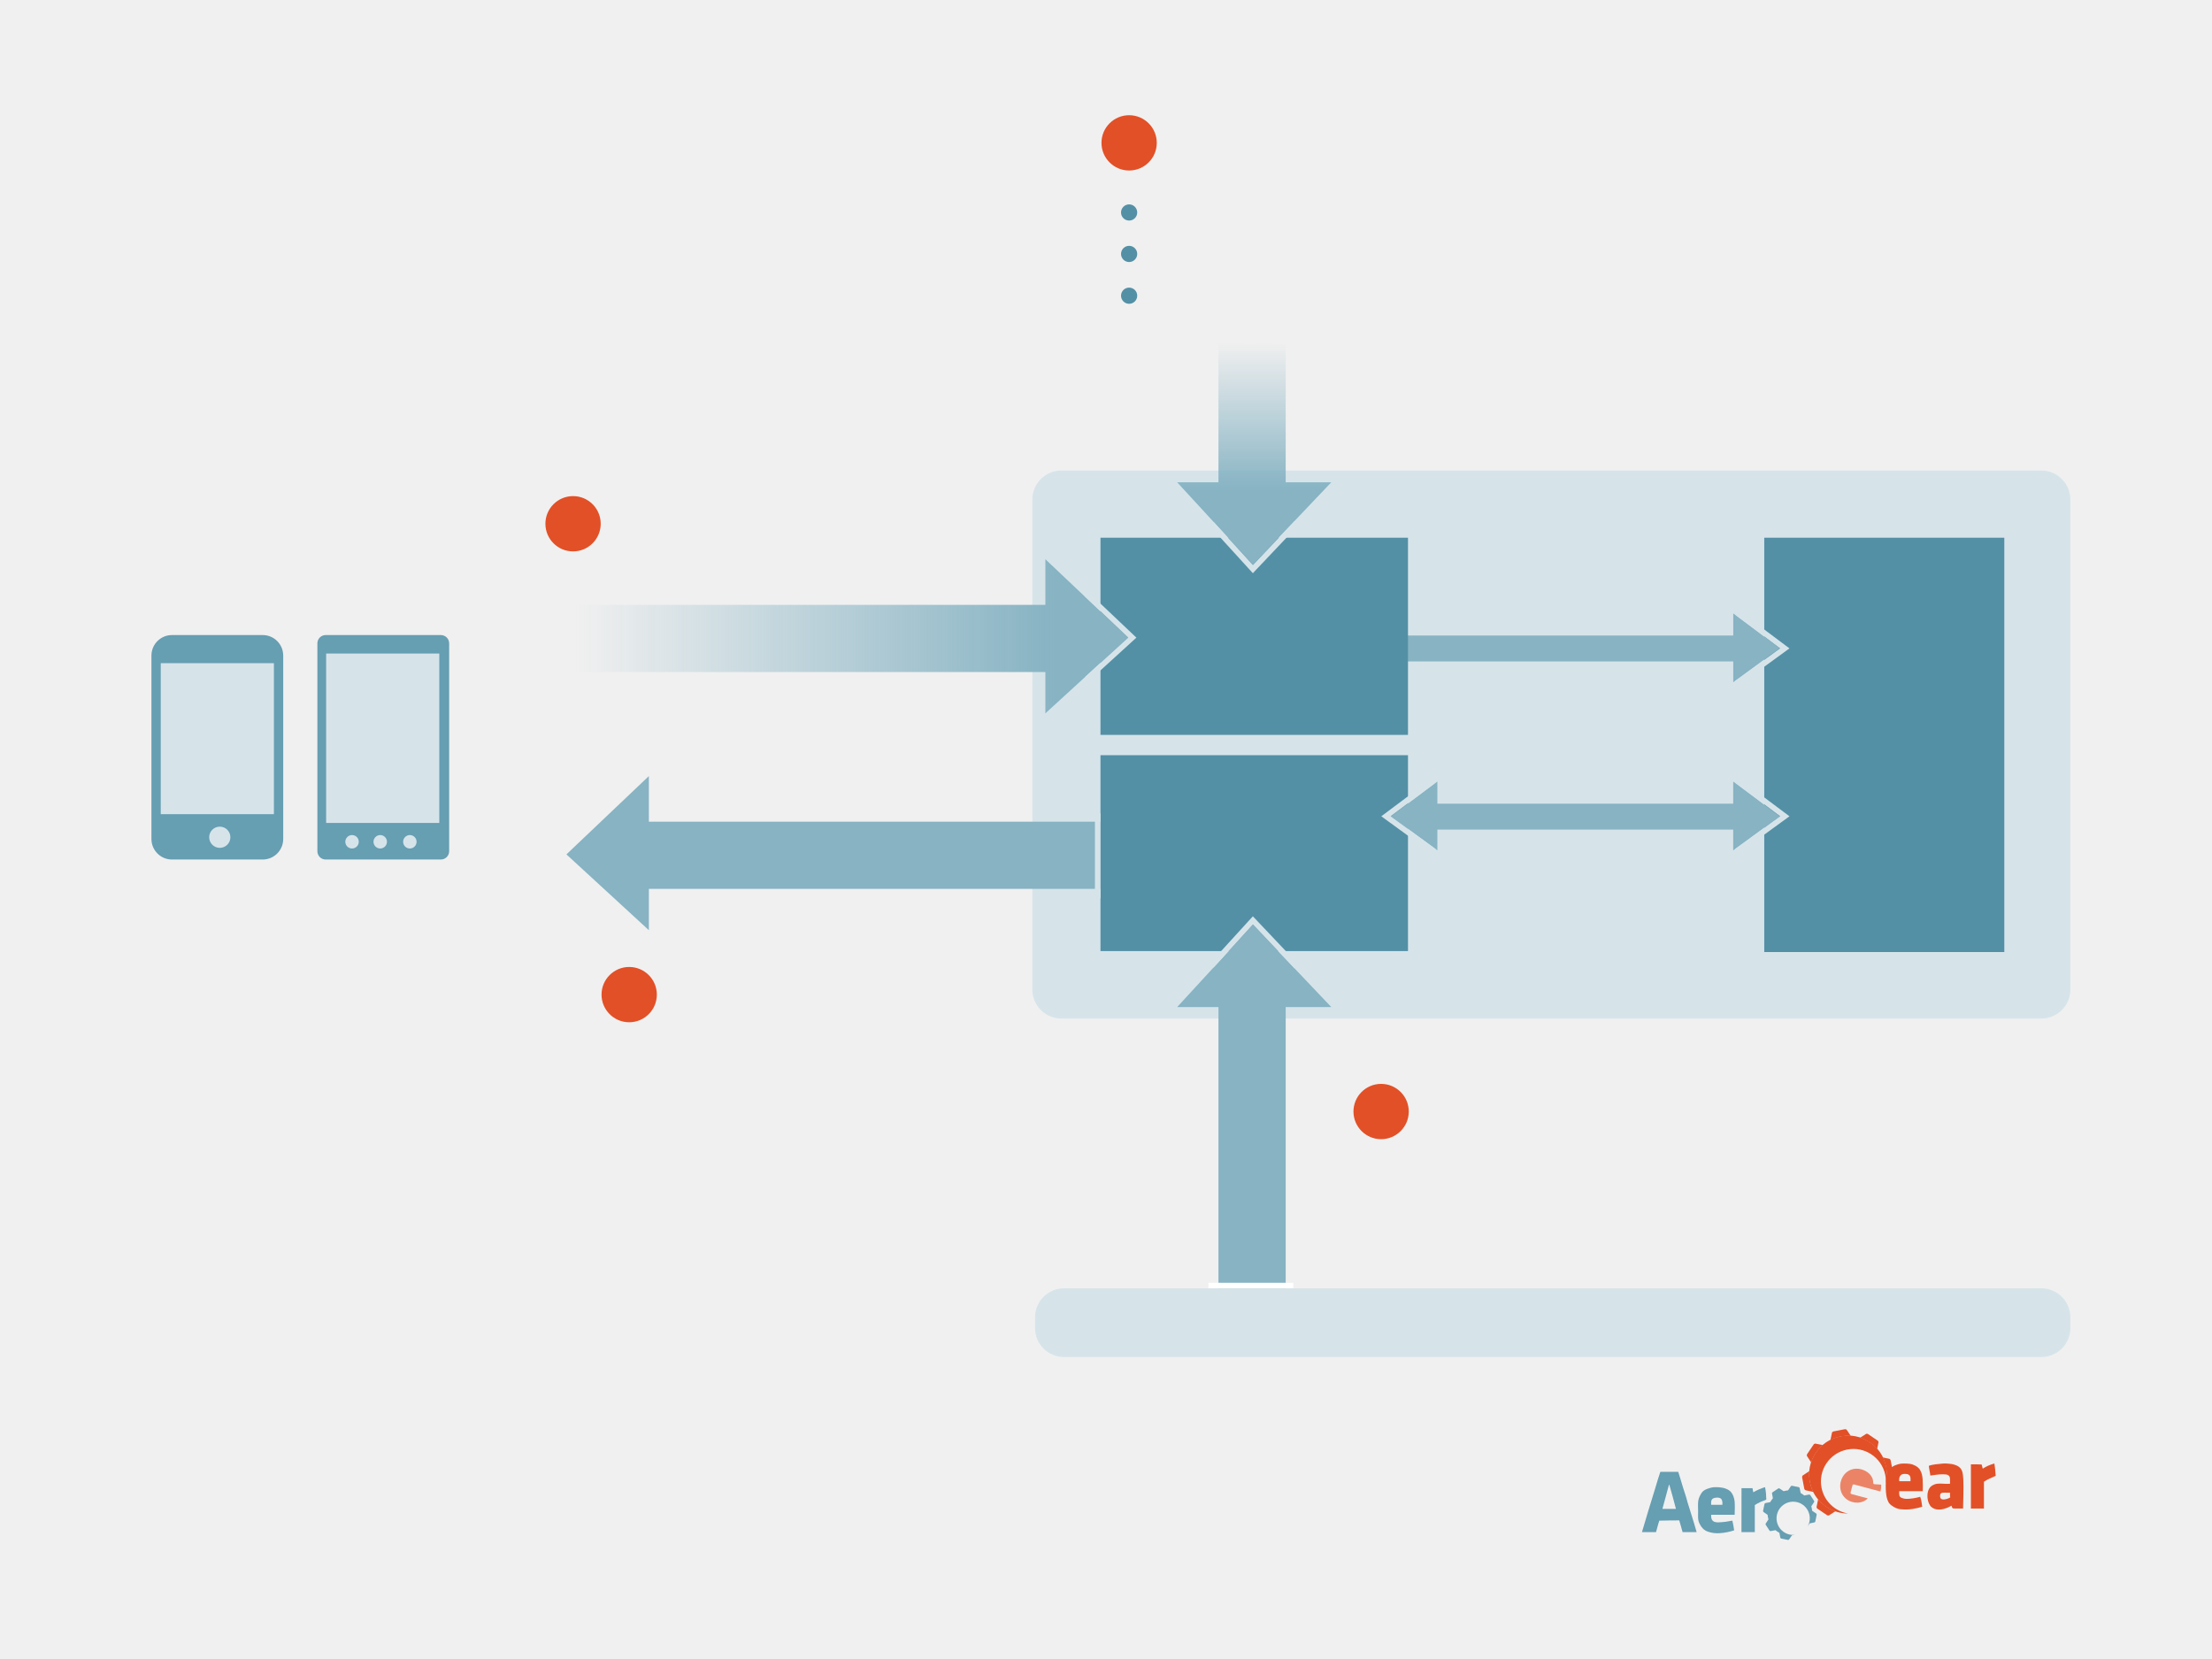
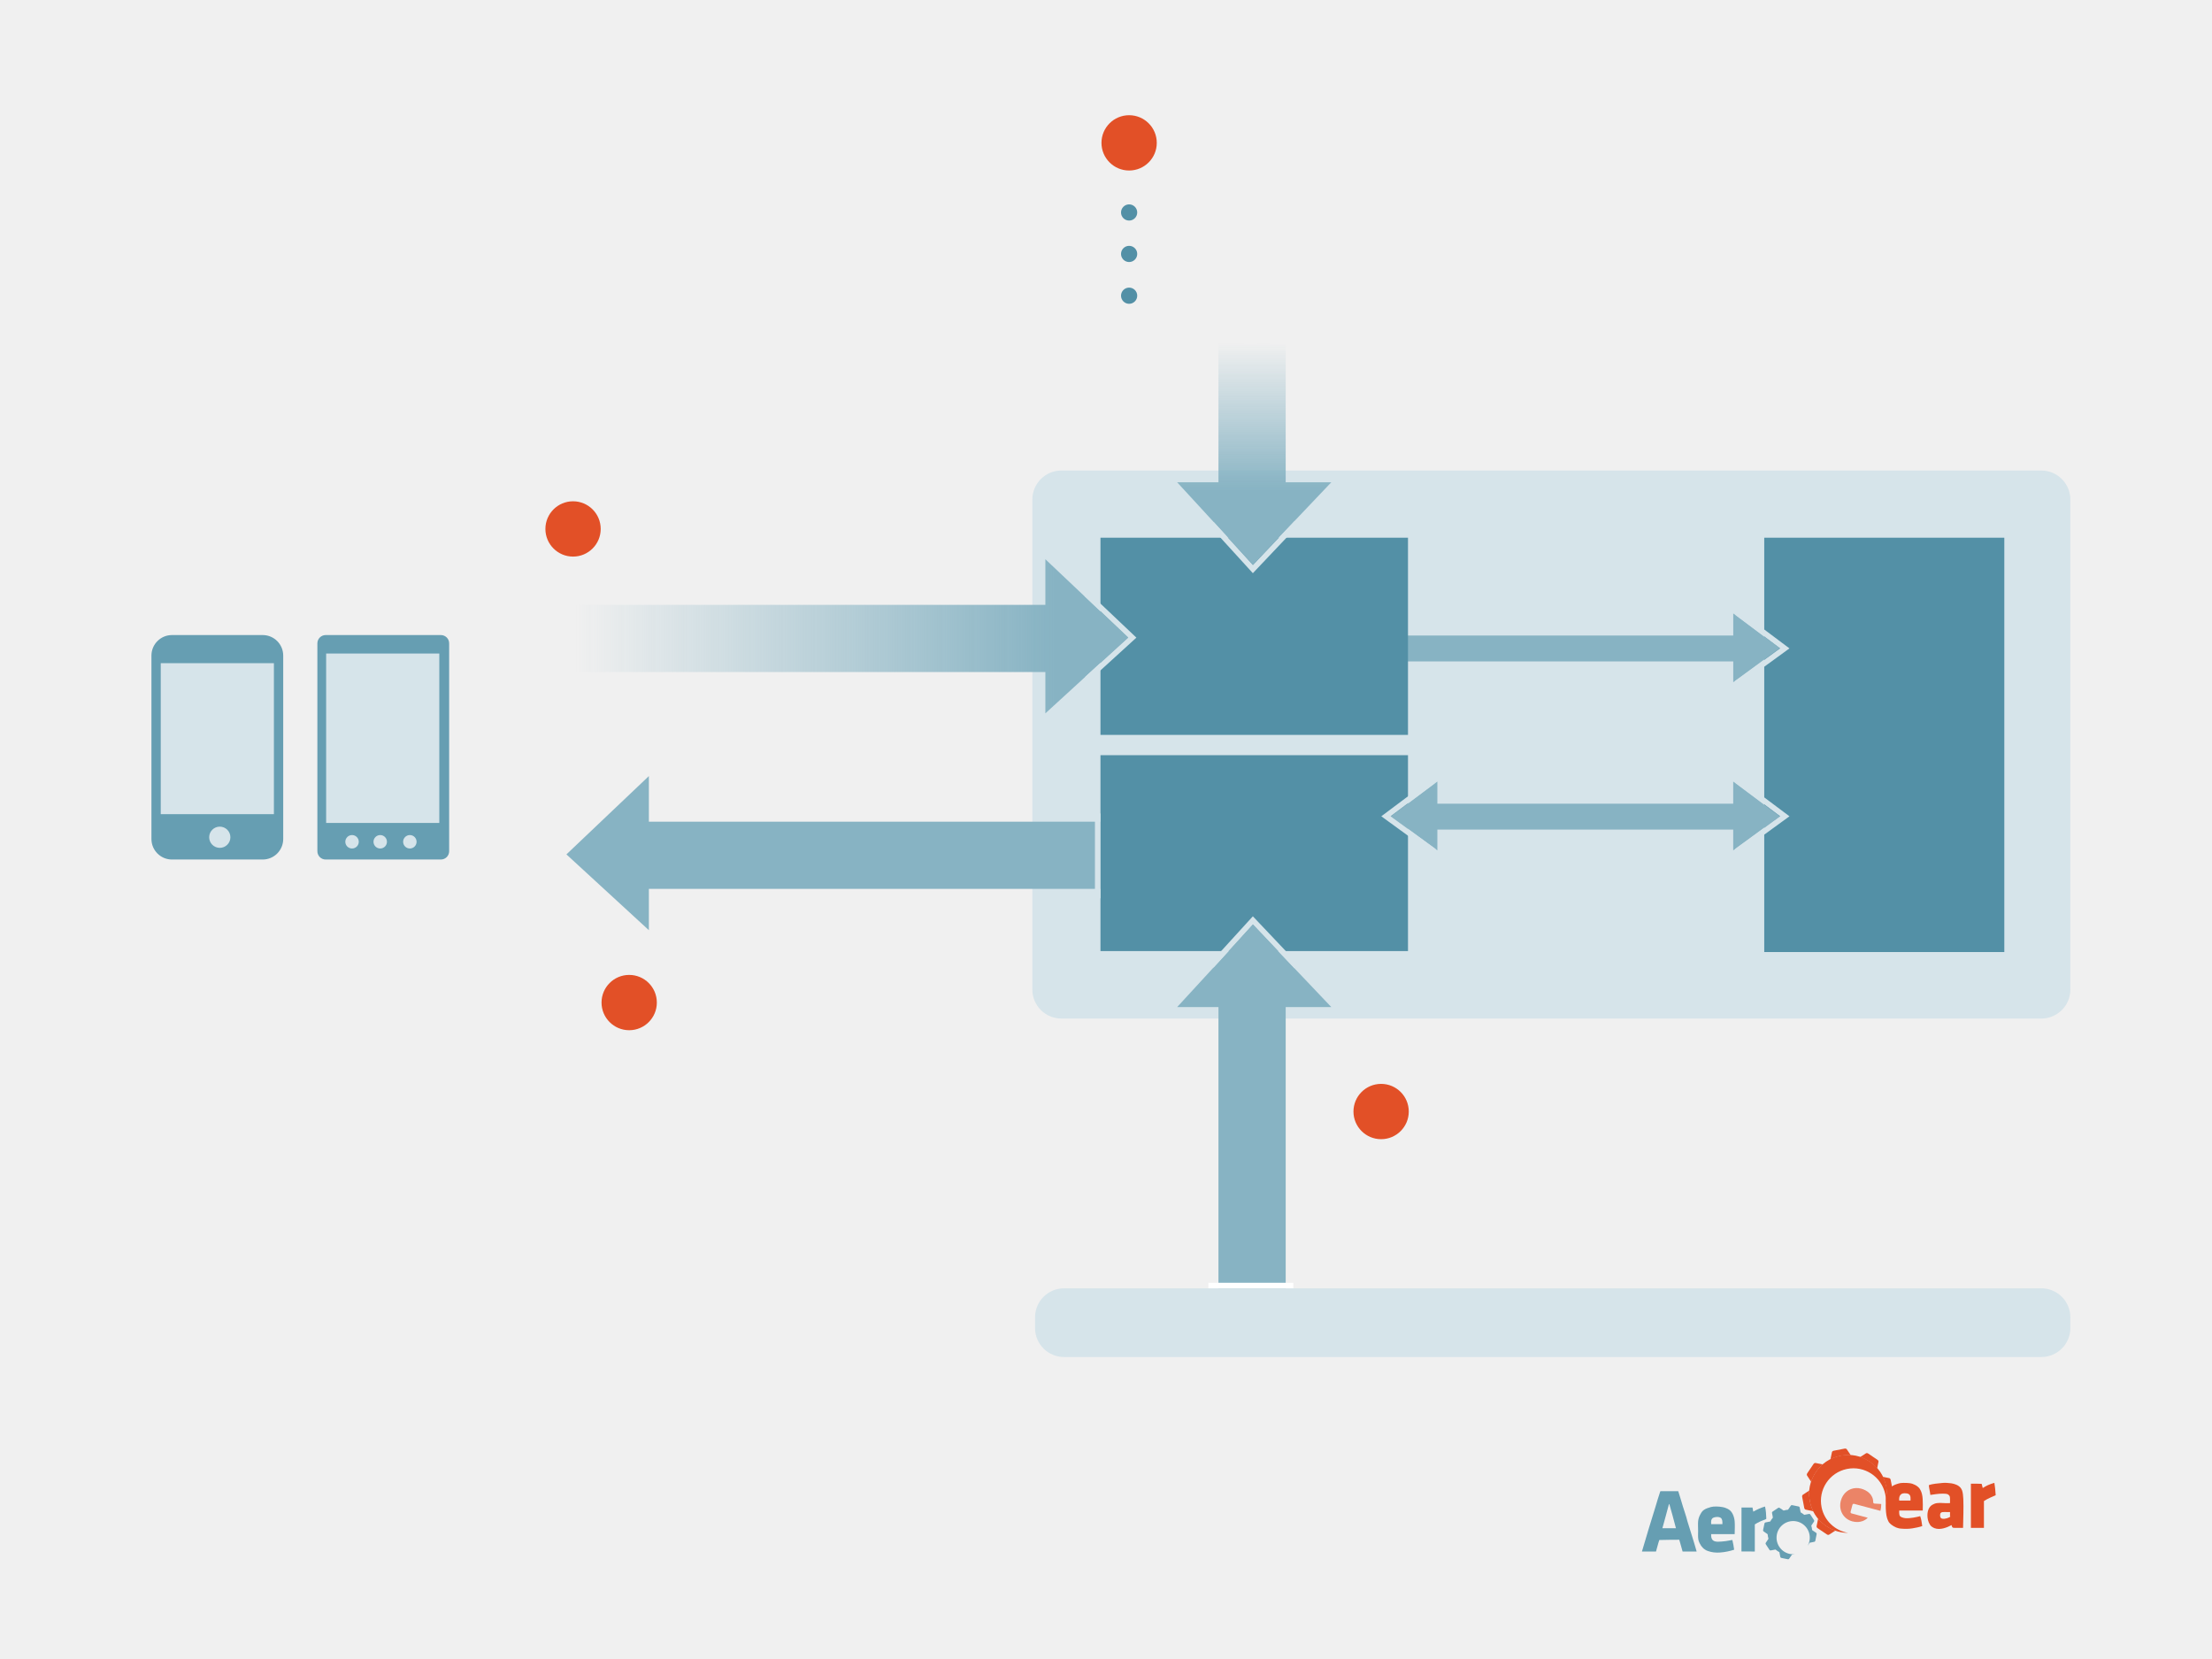
<svg xmlns="http://www.w3.org/2000/svg" xmlns:xlink="http://www.w3.org/1999/xlink" width="800" height="600" id="svg2" version="1.1">
  <defs id="defs4">
    <linearGradient id="linearGradient4380">
      <stop style="stop-color:#87b3c3;stop-opacity:1;" offset="0" id="stop4382" />
      <stop style="stop-color:#87b3c3;stop-opacity:0;" offset="1" id="stop4384" />
    </linearGradient>
    <linearGradient id="linearGradient4372">
      <stop style="stop-color:#87b3c3;stop-opacity:1;" offset="0" id="stop4374" />
      <stop style="stop-color:#87b3c3;stop-opacity:0;" offset="1" id="stop4376" />
    </linearGradient>
    <linearGradient xlink:href="#linearGradient4372" id="linearGradient4378" x1="425.855" y1="663.061" x2="425.855" y2="609.289" gradientUnits="userSpaceOnUse" gradientTransform="translate(31.62905,-33)" />
    <linearGradient xlink:href="#linearGradient4380" id="linearGradient4386" x1="361.348" y1="720.468" x2="188.117" y2="720.468" gradientUnits="userSpaceOnUse" gradientTransform="translate(20,-33.98046)" />
  </defs>
  <g id="layer1" transform="translate(0,-452.3622)">
    <rect style="fill:#d6e4ea;fill-opacity:1;stroke:none" id="rect2993" width="375.409" height="198.198" x="373.362" y="622.538" ry="10.5" rx="10.5" />
    <path style="fill:#5390a6;fill-opacity:1;stroke:none" d="m 638.063,646.831 0,149.852 86.824,0 0,-149.852 z" id="path4419" />
    <rect y="682.039" x="54.77" height="81.181" width="47.659" id="rect3763" style="fill:#669eb2;fill-opacity:1;stroke:none" rx="7.425" ry="7.425" />
    <rect style="fill:#669eb2;fill-opacity:1;stroke:none" id="rect3765" width="47.659" height="81.181" x="114.785" y="682.039" rx="3" ry="3" />
    <flowRoot transform="matrix(0.3751451,0,0,0.375072,-2.800706,720.1832)" style="font-size:31.991px;font-style:normal;font-variant:normal;font-weight:normal;font-stretch:normal;text-align:center;line-height:125%;letter-spacing:0px;word-spacing:0px;text-anchor:middle;fill:#505050;fill-opacity:1;stroke:none;font-family:Open Sans;-inkscape-font-specification:Open Sans" id="flowRoot3767" xml:space="preserve">
      <flowRegion id="flowRegion3769">
        <rect style="font-size:31.991px;font-style:normal;font-variant:normal;font-weight:normal;font-stretch:normal;text-align:center;text-anchor:middle;fill:#505050;fill-opacity:1;font-family:Open Sans;-inkscape-font-specification:Open Sans" y="151.362" x="76" height="124.606" width="203.986" id="rect3771" />
      </flowRegion>
      <flowPara id="flowPara3773">AeroGear</flowPara>
      <flowPara id="flowPara3791">iOS</flowPara>
    </flowRoot>
    <flowRoot xml:space="preserve" id="flowRoot3775" style="font-size:31.991px;font-style:normal;font-variant:normal;font-weight:normal;font-stretch:normal;text-align:center;line-height:125%;letter-spacing:0px;word-spacing:0px;text-anchor:middle;fill:#505050;fill-opacity:1;stroke:none;font-family:Open Sans;-inkscape-font-specification:Open Sans" transform="matrix(0.3751451,0,0,0.375072,51.41402,720.1832)">
      <flowRegion id="flowRegion3777">
        <rect id="rect3779" width="353.111" height="157.667" x="76" y="151.362" style="font-size:31.991px;font-style:normal;font-variant:normal;font-weight:normal;font-stretch:normal;text-align:center;text-anchor:middle;fill:#505050;fill-opacity:1;font-family:Open Sans;-inkscape-font-specification:Open Sans" />
      </flowRegion>
      <flowPara id="flowPara3781">AeroGear</flowPara>
      <flowPara id="flowPara3793">Android</flowPara>
    </flowRoot>
    <flowRoot transform="matrix(0.3751451,0,0,0.375072,415.4803,537.9902)" style="font-size:40px;font-style:normal;font-variant:normal;font-weight:bold;font-stretch:normal;text-align:end;line-height:125%;letter-spacing:-0.8px;word-spacing:0px;text-anchor:end;fill:#073e52;fill-opacity:1;stroke:none;font-family:Open Sans;-inkscape-font-specification:Open Sans Bold" id="flowRoot3783" xml:space="preserve">
      <flowRegion id="flowRegion3785">
        <rect style="font-style:normal;font-variant:normal;font-weight:bold;font-stretch:normal;text-align:end;letter-spacing:-0.8px;text-anchor:end;fill:#073e52;fill-opacity:1;font-family:Open Sans;-inkscape-font-specification:Open Sans Bold" y="151.362" x="76" height="65.683" width="749.827" id="rect3787" />
      </flowRegion>
      <flowPara id="flowPara3789">AeroGear Unified Push Server</flowPara>
    </flowRoot>
    <flowRoot xml:space="preserve" id="flowRoot3819" style="font-size:40px;font-style:normal;font-variant:normal;font-weight:bold;font-stretch:normal;text-align:center;line-height:125%;letter-spacing:-0.8px;word-spacing:0px;text-anchor:middle;fill:#073e52;fill-opacity:1;stroke:none;font-family:Open Sans;-inkscape-font-specification:Open Sans Bold" transform="matrix(0.3751451,0,0,0.375072,10.19929,532.6832)">
      <flowRegion id="flowRegion3821">
        <rect id="rect3823" width="408.625" height="153.666" x="76" y="151.362" style="font-style:normal;font-variant:normal;font-weight:bold;font-stretch:normal;text-align:center;letter-spacing:-0.8px;text-anchor:middle;fill:#073e52;fill-opacity:1;font-family:Open Sans;-inkscape-font-specification:Open Sans Bold" />
      </flowRegion>
      <flowPara id="flowPara3827">Push Applications on Mobile devices</flowPara>
    </flowRoot>
    <flowRoot xml:space="preserve" id="flowRoot3843" style="font-size:31.991px;font-style:normal;font-variant:normal;font-weight:bold;font-stretch:normal;text-align:center;line-height:125%;letter-spacing:0px;word-spacing:0px;text-anchor:middle;fill:#ffffff;fill-opacity:1;stroke:none;font-family:Open Sans;-inkscape-font-specification:Open Sans Bold" transform="matrix(0.3751451,0,0,0.375072,558.5509,653.2578)">
      <flowRegion id="flowRegion3845">
        <rect id="rect3847" width="504.222" height="115.444" x="76" y="151.362" style="font-size:31.991px;font-style:normal;font-variant:normal;font-weight:bold;font-stretch:normal;text-align:center;text-anchor:middle;fill:#ffffff;fill-opacity:1;font-family:Open Sans;-inkscape-font-specification:Open Sans Bold" />
      </flowRegion>
      <flowPara id="flowPara3849">Storage</flowPara>
    </flowRoot>
-     <path transform="matrix(0.7142857,0,0,0.7142857,75.82417,573.9279)" d="m 198,95 a 14,14 0 1 1 -28,0 14,14 0 1 1 28,0 z" id="path3861" style="fill:#e25027;fill-opacity:1;stroke:none" />
-     <flowRoot xml:space="preserve" id="flowRoot3863" style="font-size:40px;font-style:normal;font-variant:normal;font-weight:bold;font-stretch:normal;text-align:center;line-height:125%;letter-spacing:0px;word-spacing:0px;text-anchor:middle;fill:#ffffff;fill-opacity:1;stroke:none;font-family:Open Sans;-inkscape-font-specification:Open Sans Bold" transform="matrix(0.3751451,0,0,0.375072,122.1685,575.4713)">
-       <flowRegion id="flowRegion3865">
-         <rect id="rect3867" width="302" height="151" x="76" y="151.362" style="font-style:normal;font-variant:normal;font-weight:bold;font-stretch:normal;text-align:center;text-anchor:middle;fill:#ffffff;fill-opacity:1;font-family:Open Sans;-inkscape-font-specification:Open Sans Bold" />
-       </flowRegion>
-       <flowPara id="flowPara3869">2</flowPara>
-     </flowRoot>
+     <g id="g4510" transform="translate(0,1.875)">
+       <path style="fill:#e25027;fill-opacity:1;stroke:none" id="path3861" d="m 198,95 c 0,7.732 -6.268,14 -14,14 -7.732,0 -14,-6.268 -14,-14 0,-7.732 6.268,-14 14,-14 7.732,0 14,6.268 14,14 z" transform="matrix(0.7142857,0,0,0.7142857,75.82417,573.9279)" />
+       <flowRoot transform="matrix(0.3751451,0,0,0.375072,122.1685,575.9713)" style="font-size:37.334px;font-style:normal;font-variant:normal;font-weight:bold;font-stretch:normal;text-align:center;line-height:125%;letter-spacing:0px;word-spacing:0px;text-anchor:middle;fill:#ffffff;fill-opacity:1;stroke:none;font-family:Open Sans;-inkscape-font-specification:Open Sans Bold" id="flowRoot3863" xml:space="preserve">
+         <flowRegion id="flowRegion3865">
+           <rect style="font-size:37.334px;font-style:normal;font-variant:normal;font-weight:bold;font-stretch:normal;text-align:center;text-anchor:middle;fill:#ffffff;fill-opacity:1;font-family:Open Sans;-inkscape-font-specification:Open Sans Bold" y="151.362" x="76" height="151" width="302" id="rect3867" />
+         </flowRegion>
+         <flowPara id="flowPara3869">2</flowPara>
+       </flowRoot>
+     </g>
    <path style="fill:#e25027;fill-opacity:1;stroke:none" id="path3871" d="m 198,95 a 14,14 0 1 1 -28,0 14,14 0 1 1 28,0 z" transform="matrix(0.7142857,0,0,0.7142857,368.0714,786.505)" />
-     <flowRoot transform="matrix(0.3751451,0,0,0.375072,414.342,788.2252)" style="font-size:40px;font-style:normal;font-variant:normal;font-weight:bold;font-stretch:normal;text-align:center;line-height:125%;letter-spacing:0px;word-spacing:0px;text-anchor:middle;fill:#ffffff;fill-opacity:1;stroke:none;font-family:Open Sans;-inkscape-font-specification:Open Sans Bold" id="flowRoot3873" xml:space="preserve">
+     <flowRoot transform="matrix(0.3751451,0,0,0.375072,414.6179,788.6931)" style="font-size:37.334px;font-style:normal;font-variant:normal;font-weight:bold;font-stretch:normal;text-align:center;line-height:125%;letter-spacing:0px;word-spacing:0px;text-anchor:middle;fill:#ffffff;fill-opacity:1;stroke:none;font-family:Open Sans;-inkscape-font-specification:Open Sans Bold" id="flowRoot3873" xml:space="preserve">
      <flowRegion id="flowRegion3875">
-         <rect style="font-style:normal;font-variant:normal;font-weight:bold;font-stretch:normal;text-align:center;text-anchor:middle;fill:#ffffff;fill-opacity:1;font-family:Open Sans;-inkscape-font-specification:Open Sans Bold" y="151.362" x="76" height="151" width="302" id="rect3877" />
+         <rect style="font-size:37.334px;font-style:normal;font-variant:normal;font-weight:bold;font-stretch:normal;text-align:center;text-anchor:middle;fill:#ffffff;fill-opacity:1;font-family:Open Sans;-inkscape-font-specification:Open Sans Bold" y="151.362" x="76" height="151" width="302" id="rect3877" />
      </flowRegion>
      <flowPara id="flowPara3879">3</flowPara>
    </flowRoot>
-     <path transform="matrix(0.7142857,0,0,0.7142857,96.12569,744.2208)" d="m 198,95 a 14,14 0 1 1 -28,0 14,14 0 1 1 28,0 z" id="path3881" style="fill:#e25027;fill-opacity:1;stroke:none" />
-     <flowRoot xml:space="preserve" id="flowRoot3883" style="font-size:40px;font-style:normal;font-variant:normal;font-weight:bold;font-stretch:normal;text-align:center;line-height:125%;letter-spacing:0px;word-spacing:0px;text-anchor:middle;fill:#ffffff;fill-opacity:1;stroke:none;font-family:Open Sans;-inkscape-font-specification:Open Sans Bold" transform="matrix(0.3751451,0,0,0.375072,142.3817,745.9373)">
-       <flowRegion id="flowRegion3885">
-         <rect id="rect3887" width="302" height="151" x="76" y="151.362" style="font-style:normal;font-variant:normal;font-weight:bold;font-stretch:normal;text-align:center;text-anchor:middle;fill:#ffffff;fill-opacity:1;font-family:Open Sans;-inkscape-font-specification:Open Sans Bold" />
-       </flowRegion>
-       <flowPara id="flowPara3889">4</flowPara>
-     </flowRoot>
+     <g id="g4503" transform="translate(0,2.875)">
+       <path style="fill:#e25027;fill-opacity:1;stroke:none" id="path3881" d="m 198,95 c 0,7.732 -6.268,14 -14,14 -7.732,0 -14,-6.268 -14,-14 0,-7.732 6.268,-14 14,-14 7.732,0 14,6.268 14,14 z" transform="matrix(0.7142857,0,0,0.7142857,96.12569,744.2208)" />
+       <flowRoot transform="matrix(0.3751451,0,0,0.375072,141.9246,746.3167)" style="font-size:37.334px;font-style:normal;font-variant:normal;font-weight:bold;font-stretch:normal;text-align:center;line-height:125%;letter-spacing:0px;word-spacing:0px;text-anchor:middle;fill:#ffffff;fill-opacity:1;stroke:none;font-family:Open Sans;-inkscape-font-specification:Open Sans Bold" id="flowRoot3883" xml:space="preserve">
+         <flowRegion id="flowRegion3885">
+           <rect style="font-size:37.334px;font-style:normal;font-variant:normal;font-weight:bold;font-stretch:normal;text-align:center;text-anchor:middle;fill:#ffffff;fill-opacity:1;font-family:Open Sans;-inkscape-font-specification:Open Sans Bold" y="151.362" x="76" height="151" width="302" id="rect3887" />
+         </flowRegion>
+         <flowPara id="flowPara3889">4</flowPara>
+       </flowRoot>
+     </g>
    <g id="g4442" transform="translate(19.28363,-33)">
      <flowRoot transform="matrix(0.3751482,0,0,0.375075,377.39,470.8943)" style="font-size:40px;font-style:normal;font-variant:normal;font-weight:bold;font-stretch:normal;text-align:start;line-height:125%;letter-spacing:-0.8px;word-spacing:0px;text-anchor:start;fill:#073e52;fill-opacity:1;stroke:none;font-family:Open Sans;-inkscape-font-specification:Open Sans Bold" id="flowRoot2985" xml:space="preserve">
        <flowRegion id="flowRegion2987">
          <rect style="font-style:normal;font-variant:normal;font-weight:bold;font-stretch:normal;letter-spacing:-0.8px;fill:#073e52;fill-opacity:1;font-family:Open Sans;-inkscape-font-specification:Open Sans Bold" y="151.362" x="76" height="151" width="302" id="rect2989" />
        </flowRegion>
        <flowPara id="flowPara2991">Administrator</flowPara>
      </flowRoot>
      <path transform="matrix(0.7142857,0,0,0.7142857,257.6502,469.173)" d="m 198,95 c 0,7.732 -6.268,14 -14,14 -7.732,0 -14,-6.268 -14,-14 0,-7.732 6.268,-14 14,-14 7.732,0 14,6.268 14,14 z" id="path3851" style="fill:#e25027;fill-opacity:1;stroke:none" />
-       <flowRoot xml:space="preserve" id="flowRoot3853" style="font-size:40px;font-style:normal;font-variant:normal;font-weight:bold;font-stretch:normal;text-align:center;line-height:125%;letter-spacing:0px;word-spacing:0px;text-anchor:middle;fill:#ffffff;fill-opacity:1;stroke:none;font-family:Open Sans;-inkscape-font-specification:Open Sans Bold" transform="matrix(0.3751451,0,0,0.375072,303.6572,470.8896)">
+       <flowRoot xml:space="preserve" id="flowRoot3853" style="font-size:37.334px;font-style:normal;font-variant:normal;font-weight:bold;font-stretch:normal;text-align:center;line-height:125%;letter-spacing:0px;word-spacing:0px;text-anchor:middle;fill:#ffffff;fill-opacity:1;stroke:none;font-family:Open Sans;-inkscape-font-specification:Open Sans Bold" transform="matrix(0.3751451,0,0,0.375072,303.6572,470.8896)">
        <flowRegion id="flowRegion3855">
-           <rect id="rect3857" width="302" height="151" x="76" y="151.362" style="font-style:normal;font-variant:normal;font-weight:bold;font-stretch:normal;text-align:center;text-anchor:middle;fill:#ffffff;fill-opacity:1;font-family:Open Sans;-inkscape-font-specification:Open Sans Bold" />
+           <rect id="rect3857" width="302" height="151" x="76" y="151.362" style="font-style:normal;font-variant:normal;font-weight:bold;font-stretch:normal;text-align:center;text-anchor:middle;fill:#ffffff;fill-opacity:1;font-family:Open Sans;-inkscape-font-specification:Open Sans Bold;font-size:37.334px" />
        </flowRegion>
        <flowPara id="flowPara3859">1</flowPara>
      </flowRoot>
      <flowRoot transform="matrix(0.3751451,0,0,0.375072,371.914,496.9851)" style="font-size:31.991px;font-style:normal;font-variant:normal;font-weight:normal;font-stretch:normal;text-align:center;line-height:125%;letter-spacing:0px;word-spacing:0px;text-anchor:middle;fill:#505050;fill-opacity:1;stroke:none;font-family:Open Sans;-inkscape-font-specification:Open Sans" id="flowRoot3891" xml:space="preserve">
        <flowRegion id="flowRegion3893">
          <rect style="font-size:31.991px;font-style:normal;font-variant:normal;font-weight:normal;font-stretch:normal;text-align:center;text-anchor:middle;fill:#505050;fill-opacity:1;font-family:Open Sans;-inkscape-font-specification:Open Sans" y="151.362" x="76" height="307.408" width="706.81" id="rect3895" />
        </flowRegion>
        <flowPara style="font-size:31.991px;text-align:start;text-anchor:start;fill:#505050;fill-opacity:1" id="flowPara3897">Registers Push Application</flowPara>
        <flowPara id="flowPara3899" style="font-size:31.991px;text-align:start;text-anchor:start;fill:#505050;fill-opacity:1">Adds iOS variant for Push Application</flowPara>
        <flowPara id="flowPara3901" style="font-size:31.991px;text-align:start;text-anchor:start;fill:#505050;fill-opacity:1">Adds Android variant for Push Application</flowPara>
      </flowRoot>
      <path style="fill:#5390a6;fill-opacity:1;stroke:none" id="path3903" d="m 198,95 c 0,7.732 -6.268,14 -14,14 -7.732,0 -14,-6.268 -14,-14 0,-7.732 6.268,-14 14,-14 7.732,0 14,6.268 14,14 z" transform="matrix(0.2092094,0,0,0.2092094,350.5843,542.3308)" />
      <path transform="matrix(0.2092094,0,0,0.2092094,350.5843,557.3256)" d="m 198,95 c 0,7.732 -6.268,14 -14,14 -7.732,0 -14,-6.268 -14,-14 0,-7.732 6.268,-14 14,-14 7.732,0 14,6.268 14,14 z" id="path3905" style="fill:#5390a6;fill-opacity:1;stroke:none" />
      <path style="fill:#5390a6;fill-opacity:1;stroke:none" id="path3907" d="m 198,95 c 0,7.732 -6.268,14 -14,14 -7.732,0 -14,-6.268 -14,-14 0,-7.732 6.268,-14 14,-14 7.732,0 14,6.268 14,14 z" transform="matrix(0.2092094,0,0,0.2092094,350.5843,572.4328)" />
    </g>
    <rect ry="0" rx="0" style="fill:#d6e4ea;fill-opacity:1;stroke:none" id="rect3932" width="40.922" height="54.606" x="58.139" y="692.209" />
    <path style="fill:#d6e4ea;fill-opacity:1;stroke:none" id="path3934" d="m 198,95 a 14,14 0 1 1 -28,0 14,14 0 1 1 28,0 z" transform="matrix(0.2740084,0,0,0.2740084,29.07097,729.1328)" />
    <rect y="688.717" x="117.954" height="61.275" width="40.922" id="rect3936" style="fill:#d6e4ea;fill-opacity:1;stroke:none" rx="0" ry="0" />
    <path transform="matrix(0.1737491,0,0,0.1737491,95.3529,740.2976)" d="m 198,95 a 14,14 0 1 1 -28,0 14,14 0 1 1 28,0 z" id="path3938" style="fill:#d6e4ea;fill-opacity:1;stroke:none" />
    <path style="fill:#d6e4ea;fill-opacity:1;stroke:none" id="path3940" d="m 198,95 a 14,14 0 1 1 -28,0 14,14 0 1 1 28,0 z" transform="matrix(0.1737491,0,0,0.1737491,105.5427,740.2976)" />
    <path transform="matrix(0.1737491,0,0,0.1737491,116.2619,740.2976)" d="m 198,95 a 14,14 0 1 1 -28,0 14,14 0 1 1 28,0 z" id="path3942" style="fill:#d6e4ea;fill-opacity:1;stroke:none" />
    <flowRoot xml:space="preserve" id="flowRoot3946" style="font-size:26.659px;font-style:normal;font-variant:normal;font-weight:normal;font-stretch:normal;text-align:start;line-height:125%;letter-spacing:0px;word-spacing:0px;text-anchor:start;opacity:0.5;fill:#16262c;fill-opacity:1;stroke:none;font-family:Open Sans;-inkscape-font-specification:Open Sans" transform="matrix(0.3751451,0,0,0.375072,496.6772,589.7633)">
      <flowRegion id="flowRegion3948">
        <rect id="rect3950" width="226.49" height="89.832" x="76" y="151.362" style="font-size:26.659px;font-style:normal;font-variant:normal;font-weight:normal;font-stretch:normal;text-align:start;text-anchor:start;fill:#16262c;fill-opacity:1;font-family:Open Sans;-inkscape-font-specification:Open Sans" />
      </flowRegion>
      <flowPara style="font-size:26.659px;text-align:start;text-anchor:start;fill:#16262c;fill-opacity:1" id="flowPara3954">Writes Push App details...</flowPara>
    </flowRoot>
    <flowRoot transform="matrix(0.3751451,0,0,0.375072,493.7872,712.4151)" style="font-size:26.659px;font-style:normal;font-variant:normal;font-weight:normal;font-stretch:normal;text-align:start;line-height:125%;letter-spacing:0px;word-spacing:0px;text-anchor:start;opacity:0.5;fill:#16262c;fill-opacity:1;stroke:none;font-family:Open Sans;-inkscape-font-specification:Open Sans" id="flowRoot3958" xml:space="preserve">
      <flowRegion id="flowRegion3960">
        <rect style="font-size:26.659px;font-style:normal;font-variant:normal;font-weight:normal;font-stretch:normal;text-align:start;text-anchor:start;fill:#16262c;fill-opacity:1;font-family:Open Sans;-inkscape-font-specification:Open Sans" y="151.362" x="76" height="150.104" width="242.99" id="rect3962" />
      </flowRegion>
      <flowPara id="flowPara3964" style="font-size:26.659px;text-align:start;text-anchor:start;fill:#16262c;fill-opacity:1">Queries details for receiving apps...</flowPara>
    </flowRoot>
-     <flowRoot transform="matrix(0.3751451,0,0,0.375072,194.6197,571.6004)" style="font-size:31.991px;font-style:normal;font-variant:normal;font-weight:normal;font-stretch:normal;text-align:start;line-height:125%;letter-spacing:0px;word-spacing:0px;text-anchor:start;fill:#505050;fill-opacity:1;stroke:none;font-family:Open Sans;-inkscape-font-specification:Open Sans" id="flowRoot3966" xml:space="preserve">
+     <flowRoot transform="matrix(0.3751451,0,0,0.375072,197.6197,571.6004)" style="font-size:31.991px;font-style:normal;font-variant:normal;font-weight:normal;font-stretch:normal;text-align:start;line-height:125%;letter-spacing:0px;word-spacing:0px;text-anchor:start;fill:#505050;fill-opacity:1;stroke:none;font-family:Open Sans;-inkscape-font-specification:Open Sans" id="flowRoot3966" xml:space="preserve">
      <flowRegion id="flowRegion3968">
        <rect style="font-size:31.991px;font-style:normal;font-variant:normal;font-weight:normal;font-stretch:normal;text-align:start;text-anchor:start;fill:#505050;fill-opacity:1;font-family:Open Sans;-inkscape-font-specification:Open Sans" y="151.362" x="76" height="83.395" width="383.991" id="rect3970" />
      </flowRegion>
      <flowPara id="flowPara3972" style="font-size:31.991px;text-align:start;text-anchor:start;fill:#505050;fill-opacity:1">Push Apps register themselves using a token</flowPara>
    </flowRoot>
-     <flowRoot xml:space="preserve" id="flowRoot3978" style="font-size:31.991px;font-style:normal;font-variant:normal;font-weight:normal;font-stretch:normal;text-align:start;line-height:125%;letter-spacing:0px;word-spacing:0px;text-anchor:start;fill:#505050;fill-opacity:1;stroke:none;font-family:Open Sans;-inkscape-font-specification:Open Sans" transform="matrix(0.3751451,0,0,0.375072,219.3182,743.1344)">
+     <flowRoot xml:space="preserve" id="flowRoot3978" style="font-size:31.991px;font-style:normal;font-variant:normal;font-weight:normal;font-stretch:normal;text-align:start;line-height:125%;letter-spacing:0px;word-spacing:0px;text-anchor:start;fill:#505050;fill-opacity:1;stroke:none;font-family:Open Sans;-inkscape-font-specification:Open Sans" transform="matrix(0.3751451,0,0,0.375072,218.3182,743.1344)">
      <flowRegion id="flowRegion3980">
        <rect id="rect3982" width="341.955" height="120.643" x="76" y="151.362" style="font-size:31.991px;font-style:normal;font-variant:normal;font-weight:normal;font-stretch:normal;text-align:start;text-anchor:start;fill:#505050;fill-opacity:1;font-family:Open Sans;-inkscape-font-specification:Open Sans" />
      </flowRegion>
      <flowPara style="font-size:31.991px;text-align:start;text-anchor:start;fill:#505050;fill-opacity:1" id="flowPara3984">Deliver message</flowPara>
      <flowPara style="font-size:31.991px;text-align:start;text-anchor:start;fill:#505050;fill-opacity:1" id="flowPara4429">(via PushNetworks)</flowPara>
    </flowRoot>
    <path style="fill:#87b3c3;fill-opacity:1;stroke:none" d="m 506.944,682.214 119.908,0 0,-7.994 16.825,12.578 -16.825,12.302 0,-7.524 -120.339,-10e-6" id="path3986" />
    <flowRoot xml:space="preserve" id="flowRoot3992" style="font-size:40px;font-style:normal;font-variant:normal;font-weight:bold;font-stretch:normal;text-align:start;line-height:125%;letter-spacing:-0.8px;word-spacing:0px;text-anchor:start;fill:#073e52;fill-opacity:1;stroke:none;font-family:Open Sans;-inkscape-font-specification:Open Sans Bold" transform="matrix(0.3751451,0,0,0.375072,415.4803,832.8186)">
      <flowRegion id="flowRegion3994">
        <rect id="rect3996" width="749.827" height="65.683" x="76" y="151.362" style="font-style:normal;font-variant:normal;font-weight:bold;font-stretch:normal;letter-spacing:-0.8px;fill:#073e52;fill-opacity:1;font-family:Open Sans;-inkscape-font-specification:Open Sans Bold" />
      </flowRegion>
      <flowPara id="flowPara3998" style="text-align:end;letter-spacing:-0.8px;text-anchor:end;fill:#073e52;fill-opacity:1">JBoss AS backend server</flowPara>
    </flowRoot>
-     <flowRoot transform="matrix(0.3751451,0,0,0.375072,496.4851,784.6212)" style="font-size:31.991px;font-style:normal;font-variant:normal;font-weight:normal;font-stretch:normal;text-align:center;line-height:125%;letter-spacing:0px;word-spacing:0px;text-anchor:middle;fill:#505050;fill-opacity:1;stroke:none;font-family:Open Sans;-inkscape-font-specification:Open Sans" id="flowRoot4002" xml:space="preserve">
+     <flowRoot transform="matrix(0.3751451,0,0,0.375072,490.0605,782.8141)" style="font-size:31.991px;font-style:normal;font-variant:normal;font-weight:normal;font-stretch:normal;text-align:center;line-height:125%;letter-spacing:0px;word-spacing:0px;text-anchor:middle;fill:#505050;fill-opacity:1;stroke:none;font-family:Open Sans;-inkscape-font-specification:Open Sans" id="flowRoot4002" xml:space="preserve">
      <flowRegion id="flowRegion4004">
-         <rect style="font-size:31.991px;font-style:normal;font-variant:normal;font-weight:normal;font-stretch:normal;text-align:center;text-anchor:middle;fill:#505050;fill-opacity:1;font-family:Open Sans;-inkscape-font-specification:Open Sans" y="151.362" x="76" height="166.101" width="922.727" id="rect4006" />
+         <rect style="font-size:31.991px;font-style:normal;font-variant:normal;font-weight:normal;font-stretch:normal;text-align:center;text-anchor:middle;fill:#505050;fill-opacity:1;font-family:Open Sans;-inkscape-font-specification:Open Sans" y="151.362" x="76" height="164.216" width="353.491" id="rect4006" />
      </flowRegion>
-       <flowPara id="flowPara4012" style="font-size:31.991px;text-align:start;text-anchor:start;fill:#505050;fill-opacity:1">Event on server occurs and</flowPara>
-       <flowPara style="font-size:31.991px;text-align:start;text-anchor:start;fill:#505050;fill-opacity:1" id="flowPara4440">invokes Sender API</flowPara>
+       <flowPara style="font-size:31.991px;text-align:start;text-anchor:start;fill:#505050;fill-opacity:1" id="flowPara4440">Event on server occurs and invokes Sender API</flowPara>
    </flowRoot>
-     <g style="overflow:visible" id="g4319" transform="matrix(0.6436014,0,0,0.6436014,593.8316,969.2526)">
+     <g style="overflow:visible" id="g4319" transform="matrix(0.6436014,0,0,0.6436014,593.8316,976.2526)">
      <path id="path4285" d="m 157.796,34.816 c -4.404,0 -8.809,0 -13.214,0 -0.009,0.496 -0.093,1.162 0,1.723 0.033,0.198 0.061,0.614 0.144,0.862 0.024,0.071 0.22,0.479 0.287,0.574 0.393,0.558 2.032,1.073 3.161,1.149 2.694,0.183 6.599,-0.687 8.188,-1.149 0.601,1.649 0.889,3.611 1.149,5.602 -3.531,1.076 -7.602,1.854 -11.491,1.438 -0.505,-0.055 -0.768,-0.013 -1.437,-0.145 -0.074,-0.015 -1.158,-0.27 -1.867,-0.574 -0.586,-0.252 -1.783,-0.901 -2.441,-1.436 -0.306,-0.248 -0.631,-0.473 -0.862,-0.719 -0.124,-0.132 -0.642,-0.744 -0.719,-0.862 -0.183,-0.278 -0.493,-1.021 -0.718,-1.579 -0.122,-0.304 -0.201,-0.576 -0.287,-0.862 -0.927,-3.081 -1.029,-11.222 0.287,-14.076 0.171,-0.372 0.42,-1.273 0.718,-1.724 0.104,-0.156 0.533,-0.432 0.719,-0.719 0.707,-1.092 2.493,-1.991 4.022,-2.44 0.28,-0.084 0.973,-0.32 1.579,-0.433 0.969,-0.179 2.985,-0.178 3.591,-0.143 0.592,0.033 1.202,0.068 1.724,0.143 0.211,0.03 1.125,0.154 1.582,0.32 0.667,0.242 1.968,0.86 2.153,0.973 0.65,0.395 1.393,1.05 1.724,1.437 0.224,0.262 0.506,0.778 0.718,1.149 1.506,2.643 1.374,6.821 1.29,11.491 z m -6.894,-7.469 c -0.031,-0.382 -0.206,-0.853 -0.287,-1.006 -0.284,-0.539 -0.803,-0.826 -0.862,-0.861 -0.605,-0.351 -2.208,-0.448 -3.017,-0.287 -1.812,0.362 -2.403,2.151 -2.154,4.022 2.107,0 4.213,0 6.32,0 0.024,-0.548 0.05,-1.244 0,-1.868 z" clip-rule="evenodd" style="fill:#e25027;fill-rule:evenodd" />
      <path id="path4287" d="m 180.447,44.583 c -0.747,0 -1.81,0 -2.874,0 -0.98,0 -2.511,0.027 -2.75,-0.084 -0.677,-0.312 -0.594,-0.796 -0.84,-1.496 -2.365,1.271 -6.307,2.979 -9.623,1.725 -0.286,-0.107 -1.257,-0.579 -1.725,-1.006 -1.143,-1.043 -1.982,-3.093 -2.155,-5.027 -0.289,-3.246 0.613,-5.812 2.586,-7.038 0.514,-0.319 1.683,-0.879 2.729,-1.006 2.406,-0.293 4.224,0.21 7.325,0 0.048,-0.493 0.025,-1.197 0,-1.867 -0.03,-0.794 0.015,-1.429 -0.143,-1.867 -0.19,-0.526 -0.733,-1.034 -1.293,-1.292 -0.476,-0.22 -1.89,-0.287 -2.729,-0.287 -2.407,0 -5.365,0.494 -6.894,0.718 -0.197,-1.91 -0.685,-3.529 -0.862,-5.458 2.138,-0.888 5.282,-0.979 7.9,-1.293 0.721,-0.088 1.544,-0.042 2.442,0 1.622,0.074 2.962,0.282 4.309,0.718 1.119,0.362 1.583,0.627 2.298,1.149 0.33,0.24 0.697,0.623 0.828,0.775 0.227,0.266 0.675,0.939 0.896,1.522 0.465,1.229 0.65,3.268 0.719,4.884 0.208,4.959 -0.045,11.618 -0.144,16.23 z M 167.95,36.109 c -0.572,0.552 -0.563,2.294 0,2.872 0.396,0.406 0.886,0.436 0.862,0.432 1.437,0.307 3.808,-0.526 4.452,-1.149 -0.333,-0.577 -0.049,-1.771 -0.144,-2.586 -1.693,0.194 -4.302,-0.407 -5.17,0.431 z" clip-rule="evenodd" style="fill:#e25027;fill-rule:evenodd" />
      <path id="path4289" d="m 198.787,26.197 c -2.264,1.041 -4.635,1.973 -6.607,3.305 0,5.026 0,10.055 0,15.081 -2.442,0 -4.884,0 -7.326,0 0,-8.283 0,-16.566 0,-24.849 1.653,-0.003 4.484,-0.015 5.879,0.09 0.295,0 0.24,0.369 0.441,1.06 0.109,0.374 0.168,0.805 0.287,1.149 0.042,0.155 0.168,0.08 0.287,0 0.646,-0.438 1.685,-1.019 2.586,-1.437 1.076,-0.501 2.416,-0.957 3.591,-1.293 0.122,-0.027 0.135,0.056 0.144,0.143 0.232,1.098 0.564,4.328 0.718,6.751 z" clip-rule="evenodd" style="fill:#e25027;fill-rule:evenodd" />
      <path id="path4291" d="m 10.485,23.951 c 3.304,0 6.608,0 9.912,0 0.917,2.813 1.727,5.646 2.585,8.474 0.639,2.104 1.393,4.201 2.011,6.32 0.214,0.733 0.358,1.449 0.575,2.154 1.726,5.643 3.577,11.24 5.171,16.949 -2.634,0 -5.267,0 -7.9,0 -0.65,-2.176 -1.191,-4.458 -1.868,-6.607 -0.29,0.004 -10.783,0.059 -11.203,0.144 -0.733,2.045 -1.223,4.332 -1.868,6.464 -2.633,0 -5.267,0 -7.9,0 2.469,-8.411 4.992,-16.777 7.613,-25.137 0.875,-2.793 1.604,-5.595 2.585,-8.33 -0.006,-0.246 0.108,-0.373 0.287,-0.431 z m 4.597,7.612 c -1.108,4.29 -2.408,8.87 -3.591,13.214 0.248,0.017 7.252,-0.011 7.613,0 -1.209,-4.584 -2.405,-9.182 -3.734,-13.645 -0.137,0.055 -0.252,0.292 -0.288,0.431 z" clip-rule="evenodd" style="fill:#669eb2;fill-rule:evenodd" />
      <path id="path4293" d="m 52.106,48.081 c -4.404,0 -8.81,0 -13.214,0 -0.046,0.785 10e-4,1.413 0.143,2.011 0.078,0.327 0.137,0.38 0.288,0.719 0.378,0.85 1.334,1.22 1.58,1.293 1.17,0.348 2.327,0.274 3.878,0.143 1.54,-0.13 2.985,-0.281 4.31,-0.573 0.67,-0.148 1.269,-0.262 1.724,-0.288 0.409,1.746 0.792,3.819 1.005,5.458 -2.319,0.753 -5.157,1.387 -8.044,1.58 -2.311,0.155 -4.604,-0.108 -6.474,-0.782 -0.339,-0.123 -0.705,-0.233 -0.995,-0.366 -0.461,-0.213 -1.045,-0.625 -1.58,-1.006 -0.051,-0.035 -0.958,-0.9 -1.437,-1.58 -0.478,-0.679 -1.341,-2.226 -1.58,-3.447 -0.277,-1.419 -0.144,-3.241 -0.144,-5.026 0,-1.826 -0.143,-3.713 0,-5.315 0.122,-1.36 0.569,-2.667 1.149,-3.734 0.409,-0.75 0.815,-1.528 1.293,-2.011 0.119,-0.12 0.743,-0.636 0.862,-0.719 0.991,-0.685 2.47,-1.187 3.878,-1.579 1.619,-0.453 4.427,-0.344 6.32,0 0.63,0.113 1.172,0.233 1.724,0.431 0.487,0.174 1.005,0.376 1.38,0.585 0.249,0.139 0.649,0.389 0.692,0.415 1.91,1.177 3.045,4.06 3.241,6.612 0.164,2.112 0.054,4.612 0.001,7.179 z m -7.899,-9.192 c -1.293,-0.839 -4.038,-0.404 -4.74,0.431 -0.045,0.055 -0.251,0.379 -0.287,0.432 -0.425,0.618 -0.309,2.247 -0.287,2.729 2.106,0 4.213,0 6.32,0 0.089,-1.788 -0.127,-3.022 -1.006,-3.592 z" clip-rule="evenodd" style="fill:#669eb2;fill-rule:evenodd" />
      <path id="path4295" d="m 69.883,39.319 c -0.052,0.324 -0.172,0.325 -0.717,0.575 -0.729,0.333 -1.772,0.608 -2.586,1.005 -1.137,0.554 -2.406,1.209 -3.16,1.724 0,5.075 0,10.15 0,15.226 0.006,0.013 -7.468,0.013 -7.496,-0.015 0,-8.188 0.026,-16.504 0.026,-24.69 1.479,-0.018 4.695,-0.003 6.177,0 0.137,0.772 0.248,1.379 0.431,2.298 2.021,-1.138 4.165,-2.154 6.607,-2.873 0.507,1.983 0.685,5.137 0.718,6.75 z" clip-rule="evenodd" style="fill:#669eb2;fill-rule:evenodd" />
      <path id="path4297" d="m 140.987,23.759 -1.225,-6.197 c -0.098,-0.483 -0.426,-0.872 -0.813,-0.952 l -3.601,-0.736 c 0.837,1.703 1.471,3.54 1.845,5.494 0.37,1.913 0.464,3.814 0.332,5.67 l 3.072,-2.086 c 0.327,-0.223 0.484,-0.707 0.39,-1.193 z" style="fill:#e25027" />
      <path id="path4299" d="M 137.259,21.043 C 134.812,9.199 123.227,1.581 111.382,4.028 99.538,6.476 91.92,18.062 94.368,29.905 c 2.145,10.38 11.308,17.513 21.512,17.471 -7.243,-1.189 -13.351,-6.706 -14.925,-14.322 -2.041,-9.877 4.311,-19.537 14.187,-21.578 9.876,-2.04 19.536,4.312 21.576,14.188 0.366,1.769 0.458,3.529 0.313,5.242 0.803,-3.131 0.926,-6.485 0.228,-9.863 z" clip-rule="evenodd" style="fill:#e25027;fill-rule:evenodd" />
      <path id="path4301" d="m 94.082,23.546 -3.654,2.416 c -0.332,0.22 -0.491,0.7 -0.4,1.187 l 1.177,6.207 c 0.092,0.486 0.42,0.878 0.808,0.964 l 4.296,0.93 c -0.875,-1.746 -1.535,-3.636 -1.921,-5.647 -0.395,-2.047 -0.482,-4.08 -0.306,-6.057 z" style="fill:#e25027" />
      <path id="path4303" d="m 117.357,3.75 -2.243,-3.33 c -0.222,-0.329 -0.707,-0.487 -1.193,-0.394 l -6.2,1.203 c -0.487,0.095 -0.875,0.422 -0.957,0.811 l -0.832,4.006 c 1.772,-0.897 3.694,-1.571 5.742,-1.967 1.918,-0.368 3.823,-0.463 5.683,-0.329 z" style="fill:#e25027" />
      <path id="path4305" d="M 101.647,8.907 97.542,8.104 C 97.152,8.03 96.697,8.261 96.42,8.67 l -3.533,5.236 c -0.278,0.412 -0.321,0.919 -0.104,1.248 l 2.31,3.524 c 1.25,-3.79 3.52,-7.177 6.554,-9.771 z" style="fill:#e25027" />
      <path id="path4307" d="m 98.999,39.366 -0.852,4.244 c -0.078,0.389 0.151,0.842 0.563,1.12 l 5.23,3.54 c 0.411,0.277 0.918,0.319 1.25,0.104 l 3.522,-2.282 c -3.787,-1.305 -7.153,-3.636 -9.713,-6.726 z" style="fill:#e25027" />
      <path id="path4309" d="m 132.173,11.13 0.74,-3.685 c 0.079,-0.386 -0.151,-0.842 -0.562,-1.119 l -5.231,-3.54 c -0.41,-0.275 -0.918,-0.319 -1.25,-0.105 l -3.261,2.114 c 3.694,1.221 7,3.412 9.564,6.335 z" style="fill:#e25027" />
      <path id="path4311" d="m 129.951,30.15 c 0.049,-4.278 -3.481,-6.746 -6.801,-7.63 -0.962,-0.256 -1.936,-0.365 -2.894,-0.326 -4.049,0.166 -7.377,2.949 -8.479,7.092 -0.686,2.576 -0.396,5.179 0.816,7.328 1.199,2.127 3.21,3.656 5.66,4.309 1.027,0.273 2.062,0.392 3.075,0.35 1.575,-0.064 3.735,-0.552 5.584,-2.394 l -9.13,-2.43 c -0.403,-0.106 -0.643,-0.521 -0.536,-0.923 l 1.045,-3.926 c 0.107,-0.402 0.52,-0.642 0.923,-0.535 l 14.801,3.938 c 0.33,-1.237 0.487,-2.533 0.455,-3.854 l -3.812,-0.236 c -0.4,-0.025 -0.712,-0.36 -0.707,-0.763 z" style="fill:#eb8467" />
      <path id="path4313" d="m 97.944,47.386 -2.309,-1.572 c -0.002,-0.032 -0.003,-0.066 -0.006,-0.1 -0.076,-0.783 -0.226,-1.553 -0.44,-2.296 -0.009,-0.031 -0.021,-0.063 -0.03,-0.095 l 1.574,-2.368 c 0.131,-0.196 0.109,-0.5 -0.052,-0.746 l -2.052,-3.144 c -0.161,-0.246 -0.428,-0.387 -0.658,-0.343 l -2.78,0.525 C 91.165,37.226 91.142,37.202 91.116,37.182 90.542,36.706 89.925,36.278 89.266,35.908 89.238,35.892 89.207,35.88 89.18,35.864 L 88.616,33.03 C 88.569,32.798 88.341,32.6 88.054,32.542 L 84.396,31.798 C 84.11,31.74 83.823,31.832 83.69,32.027 l -1.579,2.343 c -0.032,0.002 -0.065,0.003 -0.098,0.006 -0.783,0.073 -1.551,0.223 -2.296,0.438 -0.033,0.01 -0.064,0.022 -0.098,0.032 l -2.342,-1.564 c -0.195,-0.13 -0.496,-0.106 -0.74,0.057 l -3.118,2.089 c -0.245,0.164 -0.384,0.434 -0.34,0.666 l 0.507,2.719 c -0.021,0.024 -0.045,0.047 -0.066,0.073 -0.512,0.616 -0.97,1.286 -1.362,2.002 -0.016,0.029 -0.029,0.06 -0.045,0.089 l -2.774,0.549 c -0.23,0.046 -0.428,0.275 -0.488,0.564 l -0.769,3.695 c -0.06,0.289 0.031,0.579 0.223,0.715 l 2.321,1.623 c 0.002,0.033 0.003,0.066 0.006,0.1 0.073,0.804 0.224,1.591 0.444,2.353 0.009,0.033 0.021,0.064 0.031,0.097 l -1.565,2.354 c -0.13,0.196 -0.109,0.499 0.052,0.746 l 2.052,3.143 c 0.16,0.246 0.428,0.387 0.659,0.344 l 2.754,-0.521 c 0.026,0.021 0.049,0.045 0.075,0.067 0.619,0.514 1.289,0.973 2.007,1.364 0.029,0.017 0.06,0.028 0.088,0.044 l 0.532,2.752 c 0.045,0.231 0.273,0.43 0.561,0.486 l 3.656,0.75 c 0.287,0.059 0.574,-0.035 0.708,-0.229 l 1.604,-2.351 c 0.032,-0.004 0.068,-0.004 0.1,-0.007 0.528,-0.056 1.048,-0.147 1.559,-0.27 -0.746,0.078 -1.51,0.077 -2.286,-0.033 -5.104,-0.724 -8.655,-5.45 -7.93,-10.554 0.725,-5.105 5.45,-8.657 10.556,-7.932 5.104,0.725 8.654,5.45 7.93,10.556 -0.167,1.174 -0.552,2.259 -1.098,3.234 0.375,-0.498 0.725,-1.019 1.026,-1.576 0.016,-0.029 0.029,-0.062 0.045,-0.092 l 2.755,-0.578 c 0.229,-0.05 0.426,-0.281 0.483,-0.571 l 0.739,-3.7 c 0.061,-0.292 -0.031,-0.58 -0.225,-0.713 z" style="fill:#669eb2" />
    </g>
-     <rect style="fill:#073e52;fill-opacity:1;stroke:none" id="rect4336" width="48.79" height="42.426" x="196.551" y="390.396" />
-     <rect y="380.932" x="99.74" height="42.426" width="48.79" id="rect4338" style="color:#000000;fill:#505050;fill-opacity:1;fill-rule:nonzero;stroke:none;marker:none;visibility:visible;display:inline;overflow:visible;enable-background:accumulate" />
    <path style="fill:#87b3c3;fill-opacity:1;stroke:none" d="m 404.586,749.528 -169.908,10e-6 0,-16.494 -29.825,28.332 29.825,27.418 0,-14.94 170.339,-10e-6" id="path3976" />
    <path style="fill:#5390a6;fill-opacity:1;stroke:none" d="m 398,725.487 0,70.844 111.219,0 0,-70.844 z" id="rect4406" />
    <path style="fill:#87b3c3;fill-opacity:1;stroke:none" d="M 519.844,735.018 503,747.612 l 16.844,12.312 0,-7.531 107,0 0,7.531 16.844,-12.312 -16.844,-12.594 0,8 -107,0 z" id="path3988" />
    <path id="path4413" d="m 398,646.831 0,71.312 111.219,0 0,-71.312 z" style="fill:#5390a6;fill-opacity:1;stroke:none" />
    <flowRoot transform="matrix(0.3751451,0,0,0.375072,330.4387,609.5564)" style="font-size:37.323px;font-style:normal;font-variant:normal;font-weight:bold;font-stretch:normal;text-align:center;line-height:125%;letter-spacing:0px;word-spacing:0px;text-anchor:middle;fill:#ffffff;fill-opacity:1;stroke:none;font-family:Open Sans;-inkscape-font-specification:Open Sans Bold" id="flowRoot3831" xml:space="preserve">
      <flowRegion id="flowRegion3833">
        <rect style="font-size:37.323px;font-style:normal;font-variant:normal;font-weight:bold;font-stretch:normal;text-align:center;text-anchor:middle;fill:#ffffff;fill-opacity:1;font-family:Open Sans;-inkscape-font-specification:Open Sans Bold" y="151.362" x="76" height="115.444" width="504.222" id="rect3835" />
      </flowRegion>
      <flowPara id="flowPara3839" style="font-size:31.991px;font-weight:bold;fill:#ffffff;fill-opacity:1;-inkscape-font-specification:Open Sans Bold">Application</flowPara>
      <flowPara id="flowPara3930" style="font-size:31.991px;font-weight:bold;fill:#ffffff;fill-opacity:1;-inkscape-font-specification:Open Sans Bold">Registration</flowPara>
    </flowRoot>
    <flowRoot xml:space="preserve" id="flowRoot3809" style="font-size:31.991px;font-style:normal;font-variant:normal;font-weight:bold;font-stretch:normal;text-align:center;line-height:125%;letter-spacing:0px;word-spacing:0px;text-anchor:middle;fill:#ffffff;fill-opacity:1;stroke:none;font-family:Open Sans;-inkscape-font-specification:Open Sans Bold" transform="matrix(0.3751451,0,0,0.375072,330.7903,696.8602)">
      <flowRegion id="flowRegion3811">
        <rect id="rect3813" width="504.222" height="115.444" x="76" y="151.362" style="font-size:31.991px;font-style:normal;font-variant:normal;font-weight:bold;font-stretch:normal;text-align:center;text-anchor:middle;fill:#ffffff;fill-opacity:1;font-family:Open Sans;-inkscape-font-specification:Open Sans Bold" />
      </flowRegion>
      <flowPara id="flowPara3815">Sender API</flowPara>
      <flowPara id="flowPara3817" />
    </flowRoot>
    <path id="path3974" d="m 208.285,671.106 169.783,2e-5 0,-16.494 29.95,28.332 -29.95,27.418 0,-14.94 -170.214,-1e-5" style="fill:url(#linearGradient4386);fill-opacity:1;stroke:none" />
    <path id="path4000" d="m 464.99,930.181 0,-113.599 16.494,0 -28.332,-29.825 -27.418,29.825 14.94,0 0,114.03" style="fill:#87b3c3;fill-opacity:1;stroke:none" />
    <rect y="918.295" x="374.336" height="24.855" width="374.435" id="rect3990" style="fill:#d6e4ea;fill-opacity:1;stroke:none" rx="10.5" ry="10.5" />
    <path style="fill:url(#linearGradient4378);fill-opacity:1;stroke:none" d="m 464.99,576.879 0,49.908 16.494,0 -28.332,29.825 -27.418,-29.825 14.94,0 0,-50.339" id="path3909" />
    <path style="fill:none;stroke:#d6e4ea;stroke-width:2;stroke-linecap:butt;stroke-linejoin:miter;stroke-miterlimit:4;stroke-opacity:1;stroke-dasharray:none" d="m 628.53,674.138 16.971,12.711 -17.413,12.667" id="path4462" />
    <path id="path4464" d="m 628.53,734.861 16.971,12.711 -17.413,12.667" style="fill:none;stroke:#d6e4ea;stroke-width:2;stroke-linecap:butt;stroke-linejoin:miter;stroke-miterlimit:4;stroke-opacity:1;stroke-dasharray:none" />
    <path style="fill:none;stroke:#d6e4ea;stroke-width:2;stroke-linecap:butt;stroke-linejoin:miter;stroke-miterlimit:4;stroke-opacity:1;stroke-dasharray:none" d="m 518.221,734.861 -16.971,12.711 17.413,12.667" id="path4466" />
    <path id="path4468" d="m 438.166,641.785 14.961,16.408 15.73,-16.6" style="fill:none;stroke:#d6e4ea;stroke-width:2;stroke-linecap:butt;stroke-linejoin:miter;stroke-miterlimit:4;stroke-opacity:1;stroke-dasharray:none" />
    <path style="fill:none;stroke:#d6e4ea;stroke-width:2;stroke-linecap:butt;stroke-linejoin:miter;stroke-miterlimit:4;stroke-opacity:1;stroke-dasharray:none" d="m 438.166,801.632 14.961,-16.408 15.73,16.6" id="path4470" />
    <path style="fill:none;stroke:#d6e4ea;stroke-width:2;stroke-linecap:butt;stroke-linejoin:miter;stroke-miterlimit:4;stroke-opacity:1;stroke-dasharray:none" d="m 393.114,697.919 16.408,-14.961 -16.6,-15.73" id="path4472" />
    <path id="path4476" d="m 437.037,917.292 30.691,-10e-6" style="fill:#16262c;fill-opacity:1;stroke:#ffffff;stroke-width:2;stroke-linecap:butt;stroke-linejoin:miter;stroke-miterlimit:4;stroke-opacity:1;stroke-dasharray:none" />
    <path style="fill:#d6e4ea;fill-opacity:1;stroke:#d6e4ea;stroke-width:2;stroke-linecap:butt;stroke-linejoin:miter;stroke-miterlimit:4;stroke-opacity:1;stroke-dasharray:none" d="m 396.999,777.249 0,-30.691" id="path4478" />
  </g>
</svg>
